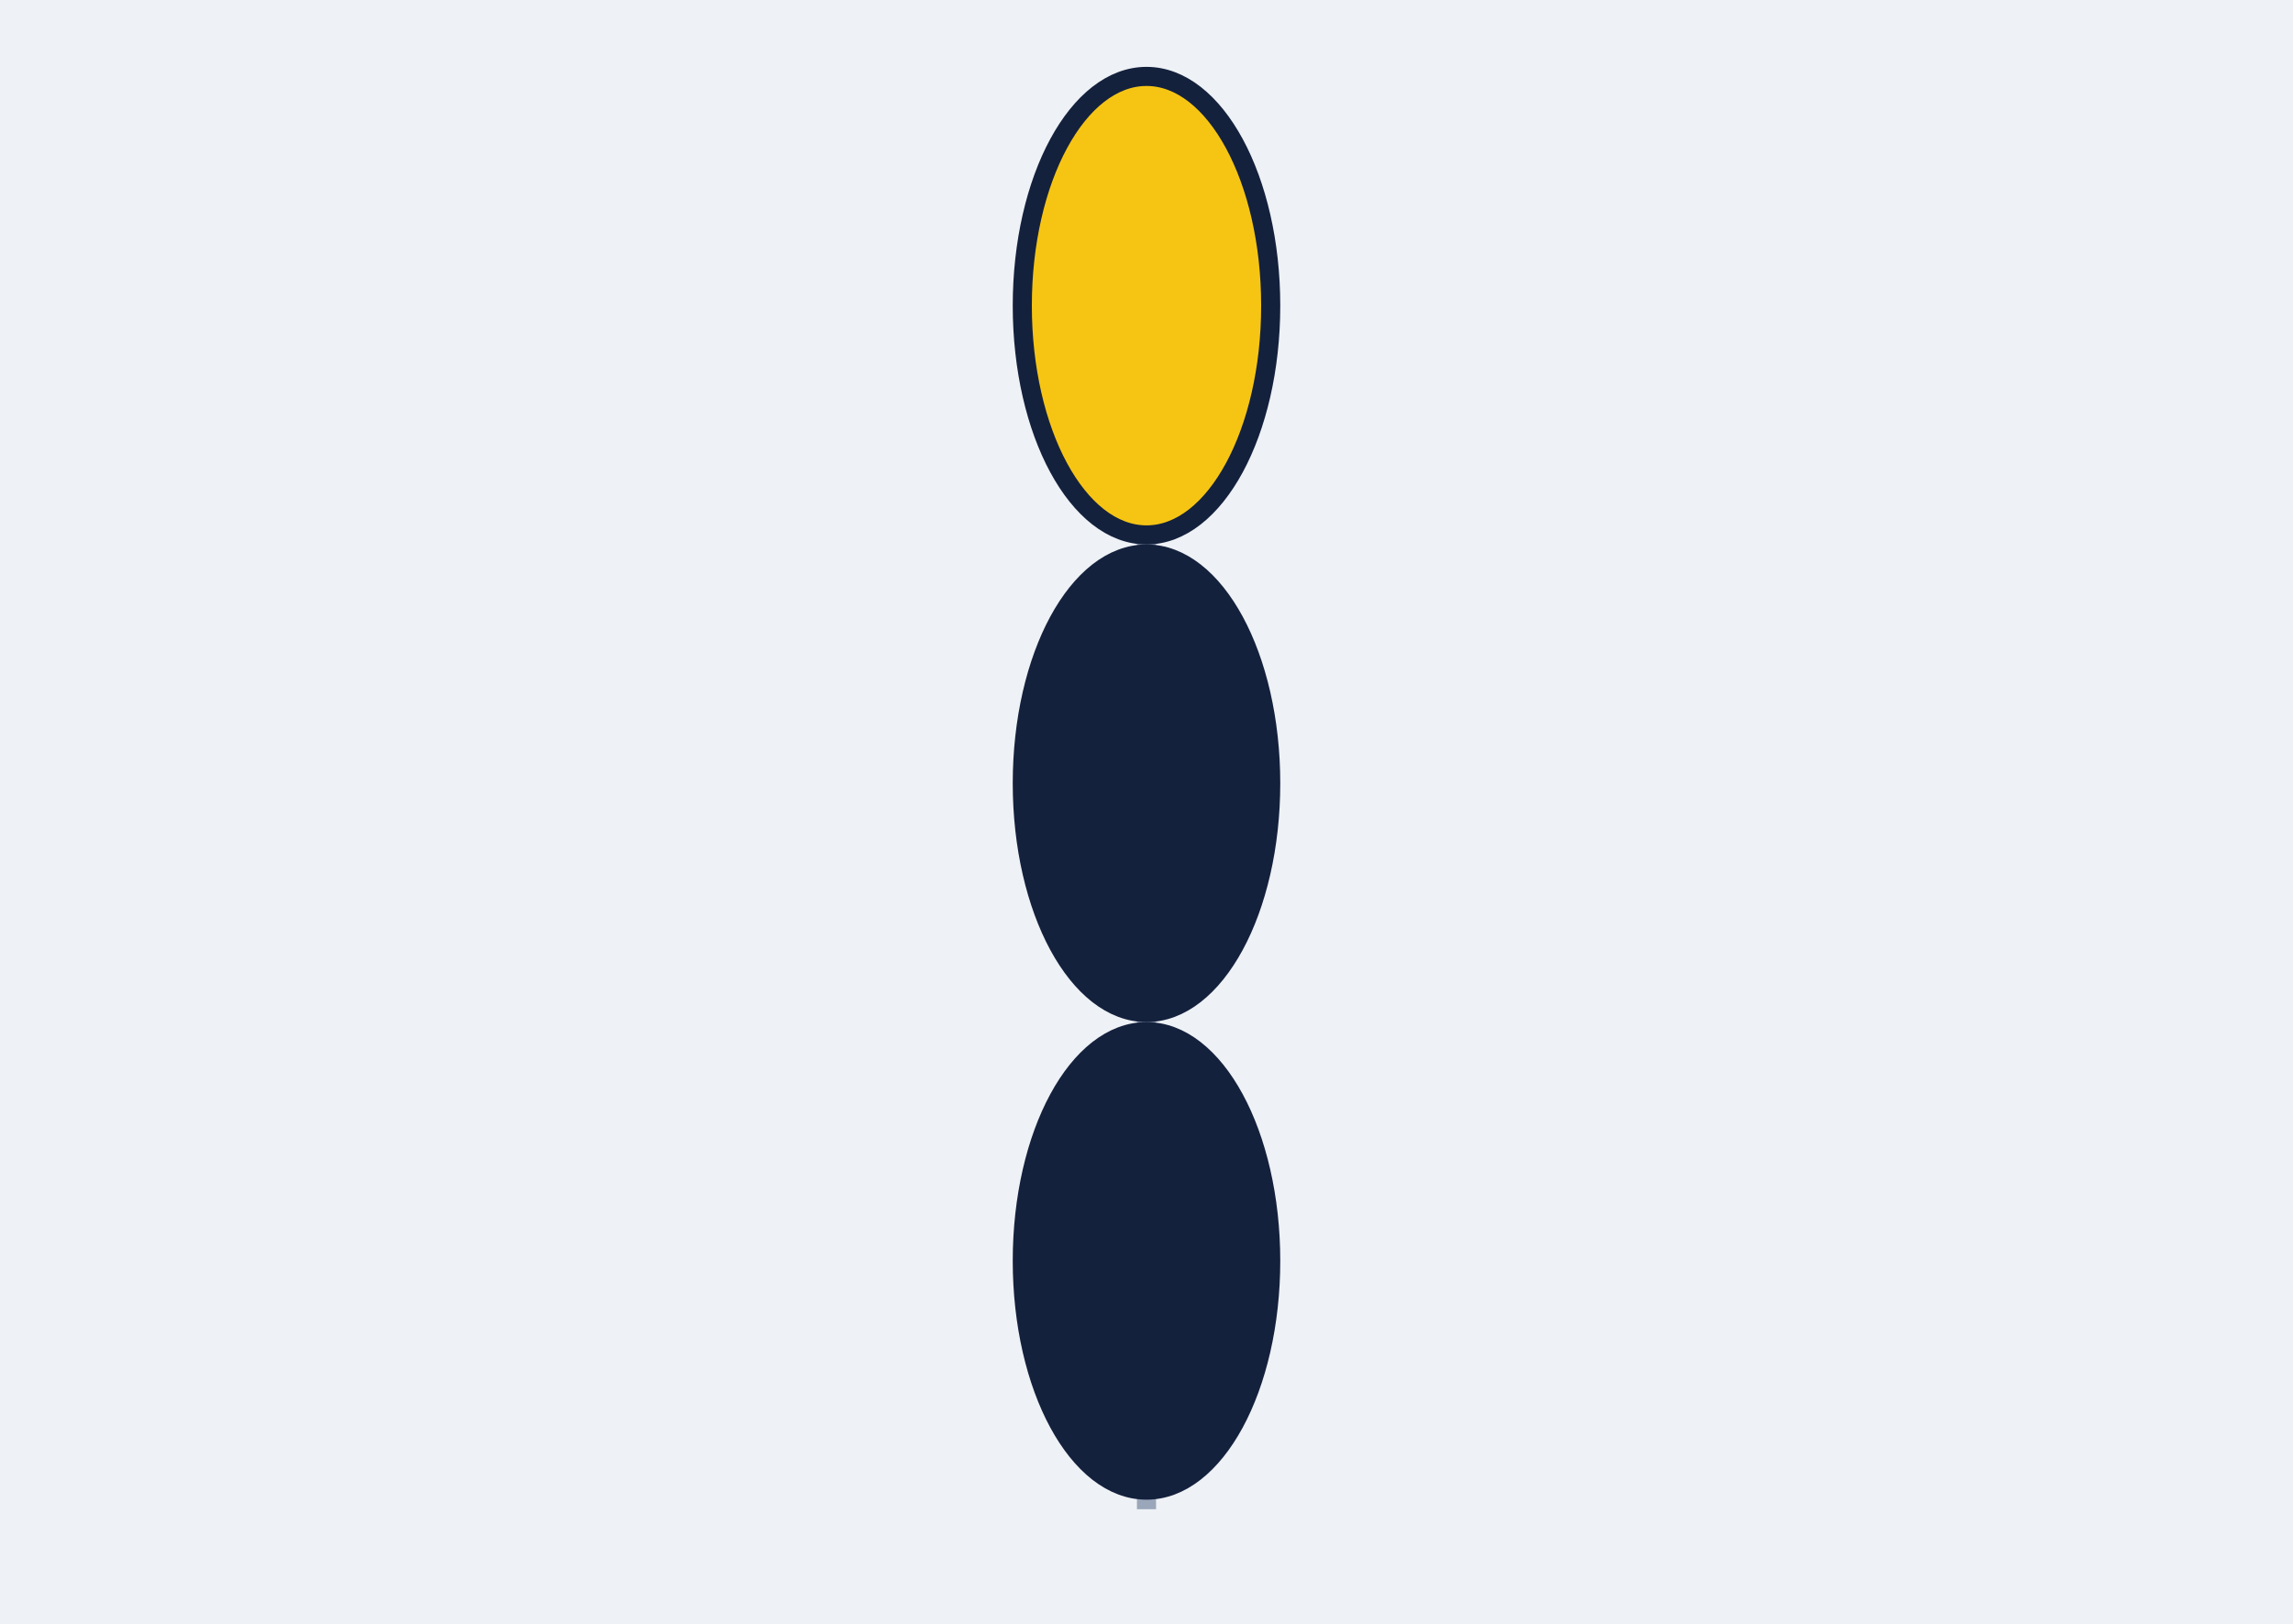
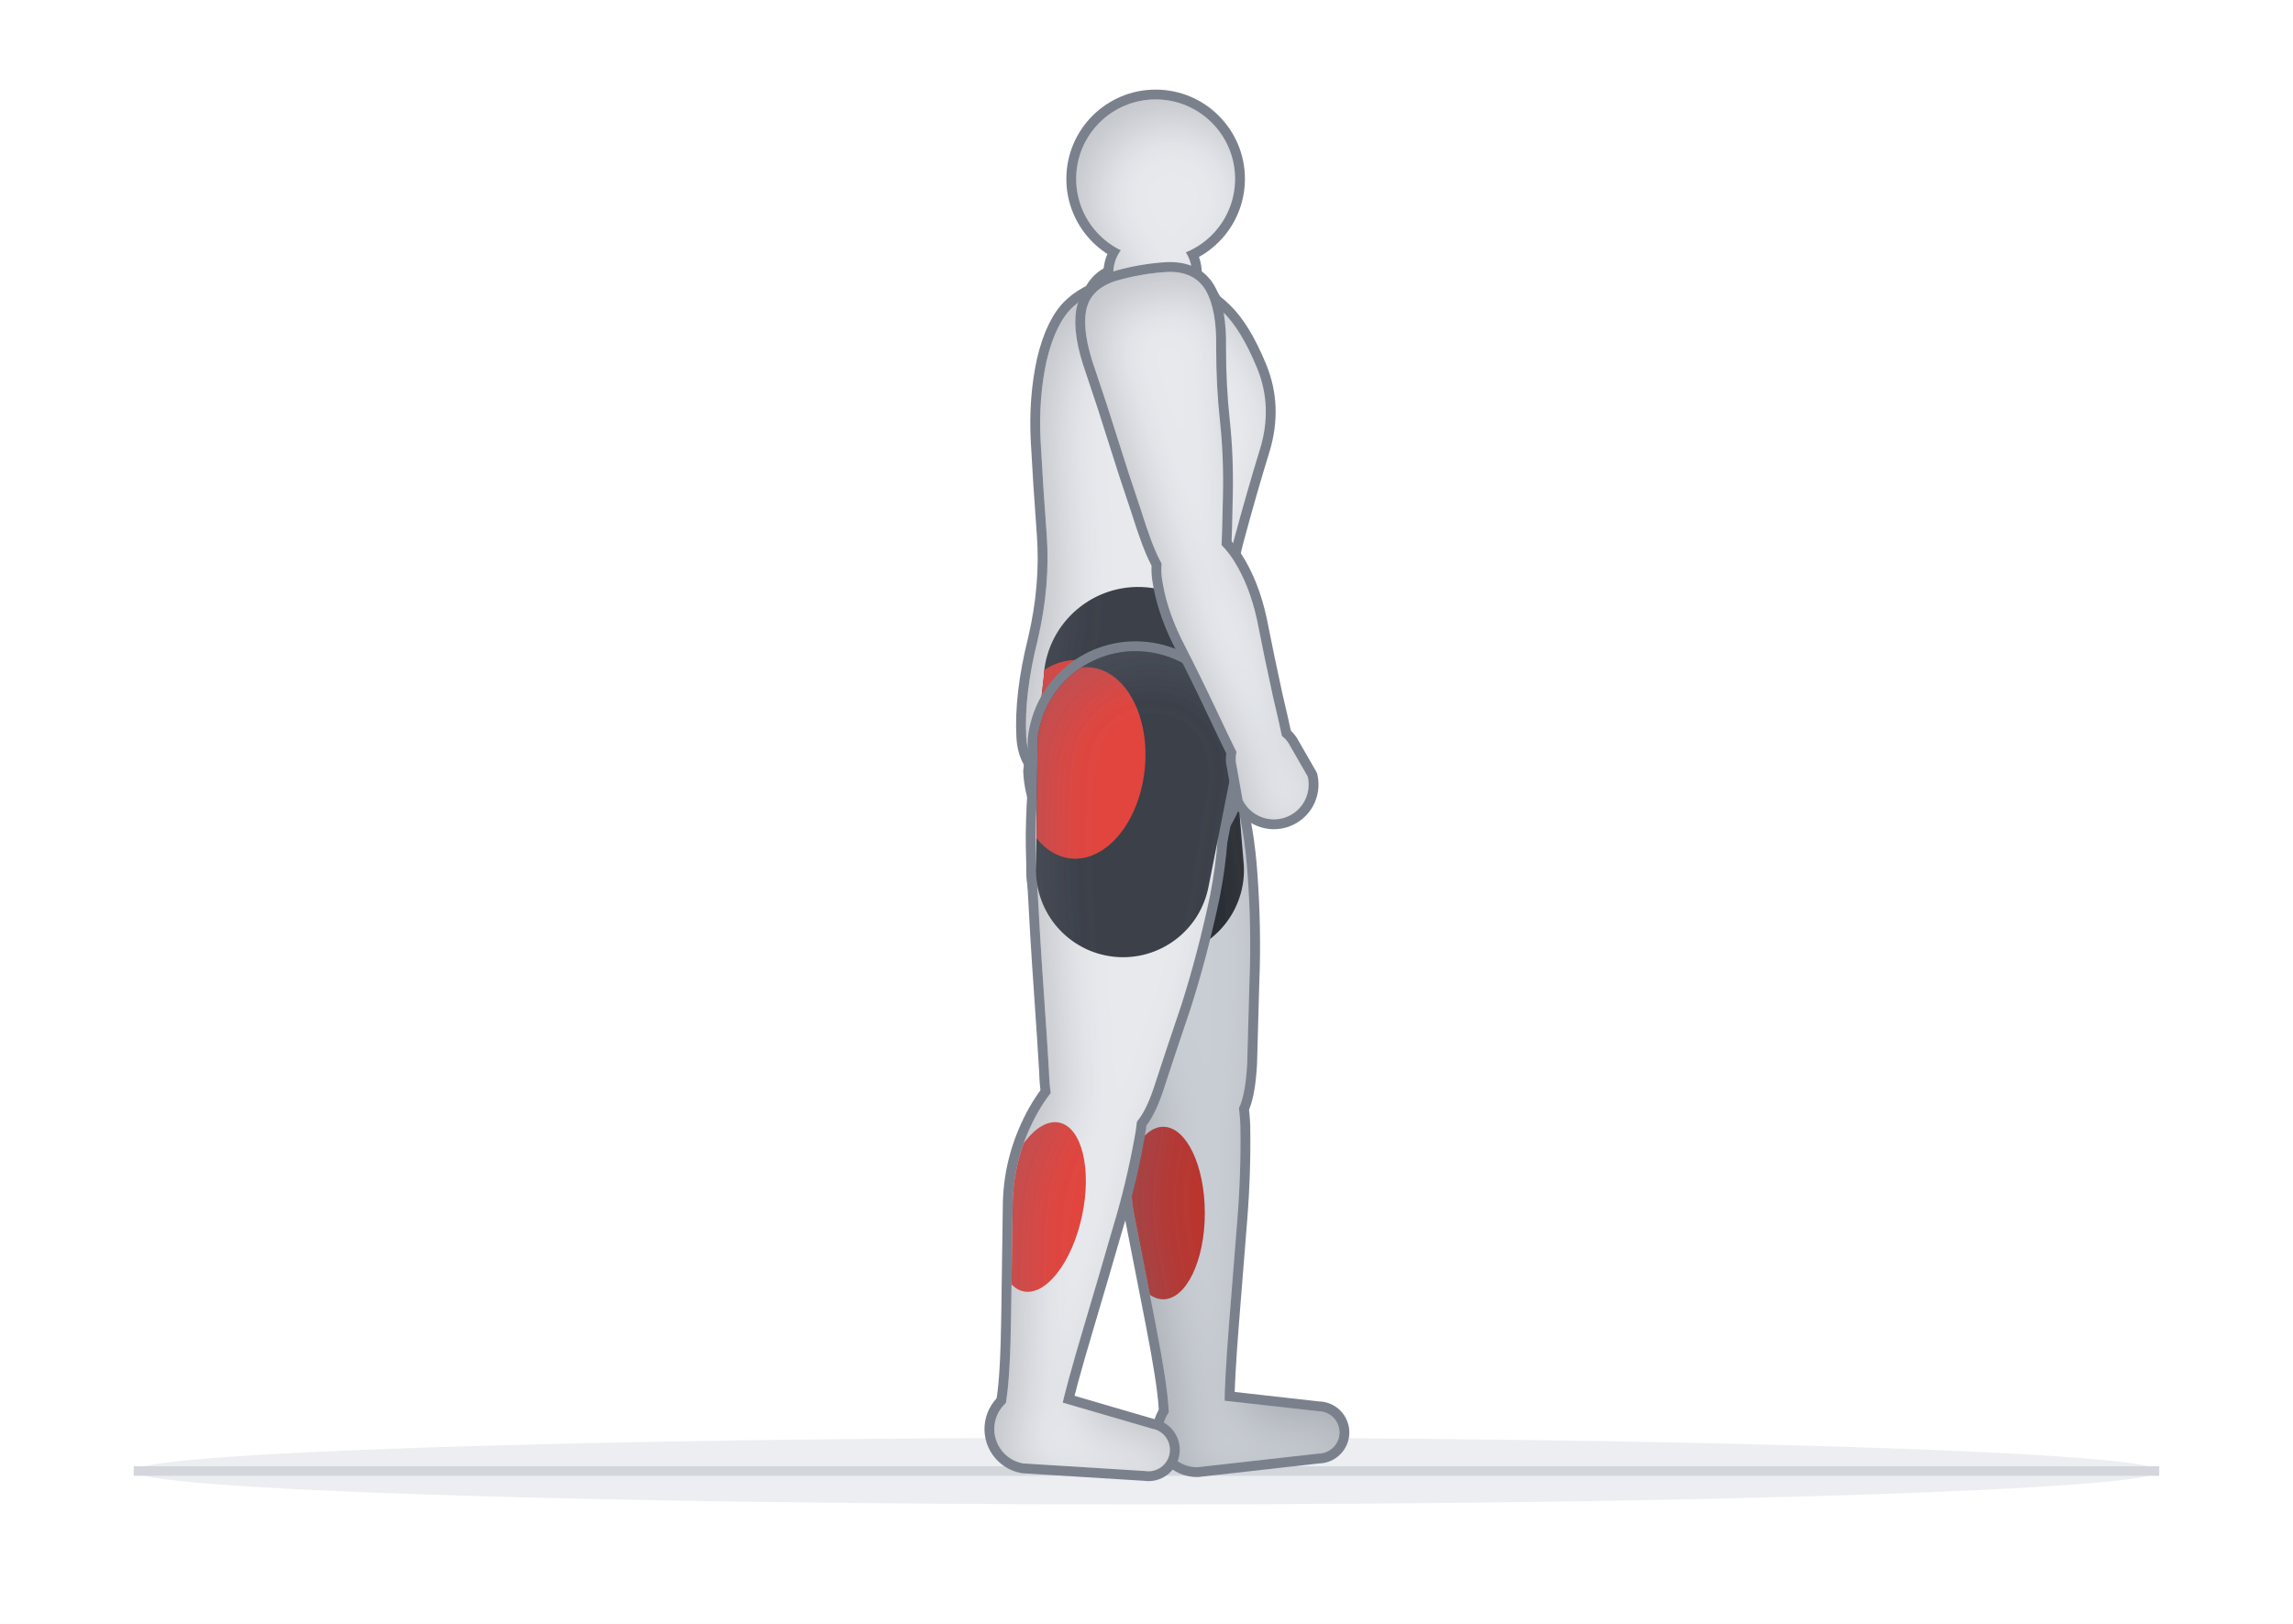
<svg xmlns="http://www.w3.org/2000/svg" viewBox="0 0 240 170">
-   <rect width="240" height="170" fill="#eef1f5" />
-   <line x1="120" y1="8" x2="120" y2="162" stroke="#9aa7ba" stroke-width="2" stroke-dasharray="6 6" />
-   <ellipse cx="120" cy="132" rx="13" ry="24" fill="#14213d" stroke="#14213d" stroke-width="2" />
-   <ellipse cx="120" cy="82" rx="13" ry="24" fill="#14213d" stroke="#14213d" stroke-width="2" />
-   <ellipse cx="120" cy="32" rx="13" ry="24" fill="#f6c514" stroke="#14213d" stroke-width="2" />
+   <defs>
+     <filter id="vol" x="-10%" y="-10%" width="120%" height="120%">
+       <feGaussianBlur in="SourceAlpha" stdDeviation="3.2" />
+       <feOffset dx="2.2" dy="2.6" result="o" />
+       <feComposite in="SourceAlpha" in2="o" operator="out" result="edge" />
+       <feFlood flood-color="#5d636e" flood-opacity="0.38" />
+       <feComposite in2="edge" operator="in" result="sh" />
+       <feMerge>
+         <feMergeNode in="SourceGraphic" />
+         <feMergeNode in="sh" />
+       </feMerge>
+     </filter>
+     <clipPath id="c1">
+       <path d="M25.0,-52.4 Q27.7,-51.7 27.9,-45.6 Q28.0,-39.4 27.5,-33.2 Q27.0,-27.1 26.4,-19.4 Q25.8,-11.7 25.8,-8.4 Q25.8,-5.1 25.3,-3.8 Q24.7,-2.4 23.5,-1.8 Q22.2,-1.1 21.0,-1.8 Q19.7,-2.4 19.2,-3.8 Q18.6,-5.1 18.4,-8.4 Q18.2,-11.7 16.7,-19.4 Q15.2,-27.1 14.0,-33.2 Q12.7,-39.4 14.5,-45.6 Q16.2,-51.7 19.2,-52.4 Q22.2,-53.0 25.0,-52.4 Z" />
+     </clipPath>
+     <clipPath id="c2">
+       <path d="M1.3,-93.1 L5.7,-76.7 A11.5,11.5 0 0 0 28.3,-80.7 L26.9,-97.6 A13.0,13.0 0 0 0 1.3,-93.1 Z" />
+     </clipPath>
+     <clipPath id="c3">
+       <path d="M27.4,-91.5 L26.9,-103.9 A12.5,12.5 0 0 0 1.9,-104.8 L0.5,-92.5 A13.5,13.5 0 0 0 27.4,-91.5 Z" />
+     </clipPath>
+     <clipPath id="c4">
+       <path d="M12.5,-51.3 Q15.1,-50.1 13.9,-44.0 Q12.8,-37.9 11.0,-32.0 Q9.3,-26.1 7.1,-18.7 Q4.9,-11.3 4.2,-8.1 Q3.5,-4.8 2.7,-3.7 Q1.9,-2.5 0.5,-2.1 Q-0.8,-1.7 -1.9,-2.6 Q-3.0,-3.5 -3.3,-4.9 Q-3.5,-6.3 -3.0,-9.6 Q-2.5,-12.9 -2.4,-20.7 Q-2.3,-28.6 -2.2,-34.8 Q-2.2,-41.1 0.8,-46.8 Q3.8,-52.4 6.9,-52.5 Q10.0,-52.5 12.5,-51.3 Z" />
+     </clipPath>
+     <clipPath id="c5">
+       <path d="M1.1,-96.7 L0.9,-79.7 A11.5,11.5 0 0 0 23.7,-77.3 L27.0,-94.0 A13.0,13.0 0 0 0 1.1,-96.7 Z" />
+     </clipPath>
+   </defs>
+   <rect width="240" height="170" fill="#ffffff" />
+   <ellipse cx="120.0" cy="154" rx="106.0" ry="3.5" fill="#eceef1" />
+   <line x1="14" y1="154" x2="226" y2="154" stroke="#d3d6db" stroke-width="1" />
+   <g transform="translate(107.73 154.00) scale(0.792)" stroke-linejoin="round" stroke-linecap="round">
+     <path d="M25.0,-52.4 Q27.7,-51.7 27.9,-45.6 Q28.0,-39.4 27.5,-33.2 Q27.0,-27.1 26.4,-19.4 Q25.8,-11.7 25.8,-8.4 Q25.8,-5.1 25.3,-3.8 Q24.7,-2.4 23.5,-1.8 Q22.2,-1.1 21.0,-1.8 Q19.7,-2.4 19.2,-3.8 Q18.6,-5.1 18.4,-8.4 Q18.2,-11.7 16.7,-19.4 Q15.2,-27.1 14.0,-33.2 Q12.7,-39.4 14.5,-45.6 Q16.2,-51.7 19.2,-52.4 Q22.2,-53.0 25.0,-52.4 Z" fill="#7b818c" stroke="#7b818c" stroke-width="2.6" />
+     <path d="M22.2,-0.5 L38.2,-2.3 A2.8,2.8 0 0 0 38.2,-7.9 L22.2,-9.7 A4.6,4.6 0 0 0 22.2,-0.5 Z" fill="#7b818c" stroke="#7b818c" stroke-width="2.6" />
+     <path d="M18.4,-99.7 Q23.4,-99.9 25.8,-93.6 Q28.2,-87.3 28.8,-79.6 Q29.4,-71.8 29.1,-64.6 Q28.9,-57.4 28.8,-53.8 Q28.6,-50.2 27.9,-48.4 Q27.2,-46.6 25.1,-45.5 Q23.0,-44.4 20.7,-44.7 Q18.4,-45.1 17.1,-46.5 Q15.8,-47.9 14.7,-51.3 Q13.6,-54.7 11.2,-61.4 Q8.7,-68.2 6.1,-75.6 Q3.5,-83.0 2.6,-89.5 Q1.8,-96.1 7.5,-97.8 Q13.3,-99.5 18.4,-99.7 Z" fill="#7b818c" stroke="#7b818c" stroke-width="2.6" />
+     <path d="M1.3,-93.1 L5.7,-76.7 A11.5,11.5 0 0 0 28.3,-80.7 L26.9,-97.6 A13.0,13.0 0 0 0 1.3,-93.1 Z" fill="#7b818c" stroke="#7b818c" stroke-width="2.6" />
+     <path d="M12.7,-122.9 Q14.8,-122.5 15.7,-118.6 Q16.6,-114.6 15.9,-110.0 Q15.2,-105.4 14.5,-99.8 Q13.8,-94.2 13.5,-92.8 Q13.2,-91.4 11.9,-91.0 Q10.6,-90.6 9.3,-91.0 Q8.0,-91.4 7.7,-92.8 Q7.4,-94.2 6.9,-99.8 Q6.4,-105.4 5.8,-110.0 Q5.2,-114.6 5.8,-118.6 Q6.4,-122.5 8.5,-122.9 Q10.6,-123.3 12.7,-122.9 Z" fill="#7b818c" stroke="#7b818c" stroke-width="2.6" />
+     <path d="M6.8,-92.8 L6.0,-88.3 A4.6,4.6 0 0 0 15.2,-88.3 L14.4,-92.8 A3.8,3.8 0 0 0 6.8,-92.8 Z" fill="#7b818c" stroke="#7b818c" stroke-width="2.6" />
+     <path d="M20.6,-157.3 Q24.0,-156.2 24.5,-153.3 Q25.0,-150.4 23.2,-145.6 Q21.5,-140.9 20.4,-136.4 Q19.3,-131.9 17.4,-127.2 Q15.6,-122.4 14.8,-120.5 Q13.9,-118.6 12.1,-118.5 Q10.2,-118.4 8.5,-119.1 Q6.8,-119.9 6.6,-122.0 Q6.3,-124.1 6.5,-129.1 Q6.7,-134.1 6.9,-138.8 Q7.1,-143.5 7.2,-148.5 Q7.3,-153.5 8.7,-156.1 Q10.2,-158.6 13.7,-158.5 Q17.3,-158.3 20.6,-157.3 Z" fill="#7b818c" stroke="#7b818c" stroke-width="2.6" />
+     <g filter="url(#vol)">
+       <path d="M25.0,-52.4 Q27.7,-51.7 27.9,-45.6 Q28.0,-39.4 27.5,-33.2 Q27.0,-27.1 26.4,-19.4 Q25.8,-11.7 25.8,-8.4 Q25.8,-5.1 25.3,-3.8 Q24.7,-2.4 23.5,-1.8 Q22.2,-1.1 21.0,-1.8 Q19.7,-2.4 19.2,-3.8 Q18.6,-5.1 18.4,-8.4 Q18.2,-11.7 16.7,-19.4 Q15.2,-27.1 14.0,-33.2 Q12.7,-39.4 14.5,-45.6 Q16.2,-51.7 19.2,-52.4 Q22.2,-53.0 25.0,-52.4 Z" fill="#c9cdd4" />
+       <path d="M22.2,-0.5 L38.2,-2.3 A2.8,2.8 0 0 0 38.2,-7.9 L22.2,-9.7 A4.6,4.6 0 0 0 22.2,-0.5 Z" fill="#c9cdd4" />
+       <path d="M18.4,-99.7 Q23.4,-99.9 25.8,-93.6 Q28.2,-87.3 28.8,-79.6 Q29.4,-71.8 29.1,-64.6 Q28.9,-57.4 28.8,-53.8 Q28.6,-50.2 27.9,-48.4 Q27.2,-46.6 25.1,-45.5 Q23.0,-44.4 20.7,-44.7 Q18.4,-45.1 17.1,-46.5 Q15.8,-47.9 14.7,-51.3 Q13.6,-54.7 11.2,-61.4 Q8.7,-68.2 6.1,-75.6 Q3.5,-83.0 2.6,-89.5 Q1.8,-96.1 7.5,-97.8 Q13.3,-99.5 18.4,-99.7 Z" fill="#c9cdd4" />
+       <path d="M1.3,-93.1 L5.7,-76.7 A11.5,11.5 0 0 0 28.3,-80.7 L26.9,-97.6 A13.0,13.0 0 0 0 1.3,-93.1 Z" fill="#2a2e35" />
+       <path d="M12.7,-122.9 Q14.8,-122.5 15.7,-118.6 Q16.6,-114.6 15.9,-110.0 Q15.2,-105.4 14.5,-99.8 Q13.8,-94.2 13.5,-92.8 Q13.2,-91.4 11.9,-91.0 Q10.6,-90.6 9.3,-91.0 Q8.0,-91.4 7.7,-92.8 Q7.4,-94.2 6.9,-99.8 Q6.4,-105.4 5.8,-110.0 Q5.2,-114.6 5.8,-118.6 Q6.4,-122.5 8.5,-122.9 Q10.6,-123.3 12.7,-122.9 Z" fill="#c9cdd4" />
+       <path d="M6.8,-92.8 L6.0,-88.3 A4.6,4.6 0 0 0 15.2,-88.3 L14.4,-92.8 A3.8,3.8 0 0 0 6.8,-92.8 Z" fill="#c9cdd4" />
+       <path d="M20.6,-157.3 Q24.0,-156.2 24.5,-153.3 Q25.0,-150.4 23.2,-145.6 Q21.5,-140.9 20.4,-136.4 Q19.3,-131.9 17.4,-127.2 Q15.6,-122.4 14.8,-120.5 Q13.9,-118.6 12.1,-118.5 Q10.2,-118.4 8.5,-119.1 Q6.8,-119.9 6.6,-122.0 Q6.3,-124.1 6.5,-129.1 Q6.7,-134.1 6.9,-138.8 Q7.1,-143.5 7.2,-148.5 Q7.3,-153.5 8.7,-156.1 Q10.2,-158.6 13.7,-158.5 Q17.3,-158.3 20.6,-157.3 Z" fill="#c9cdd4" />
+       <g clip-path="url(#c1)" fill="#b9342e">
+         <ellipse cx="17.7" cy="-34.1" rx="11.4" ry="5.5" transform="rotate(90.0 17.7 -34.1)" />
+       </g>
+       <g clip-path="url(#c2)" fill="#b9342e">
+         <ellipse cx="7.6" cy="-91.6" rx="12.7" ry="8.5" transform="rotate(80.0 7.6 -91.6)" />
+       </g>
+     </g>
+     <path d="M22.2,-151.1 L21.5,-158.1 A5.2,5.2 0 0 0 11.1,-158.5 L9.8,-151.5 A6.2,6.2 0 0 0 22.2,-151.1 Z" fill="#7b818c" stroke="#7b818c" stroke-width="2.6" />
+     <path d="M6.2,-170.8 a10.5,10.5 0 1 0 21.0,0 a10.5,10.5 0 1 0 -21.0,0 Z" fill="#7b818c" stroke="#7b818c" stroke-width="2.6" />
+     <path d="M18.9,-89.9 Q23.9,-90.5 24.6,-96.1 Q25.3,-101.7 25.3,-109.0 Q25.3,-116.3 27.0,-122.9 Q28.8,-129.6 30.5,-135.1 Q32.2,-140.7 30.1,-145.8 Q28.0,-150.9 25.6,-153.2 Q23.2,-155.6 19.7,-156.5 Q16.2,-157.5 12.2,-156.8 Q8.2,-156.1 5.8,-153.9 Q3.5,-151.8 2.3,-146.8 Q1.2,-141.8 1.5,-136.1 Q1.8,-130.5 2.3,-123.8 Q2.8,-117.0 1.1,-109.8 Q-0.7,-102.6 -0.4,-97.0 Q-0.1,-91.4 6.9,-90.3 Q13.8,-89.2 18.9,-89.9 Z" fill="#7b818c" stroke="#7b818c" stroke-width="2.6" />
+     <path d="M27.4,-91.5 L26.9,-103.9 A12.5,12.5 0 0 0 1.9,-104.8 L0.5,-92.5 A13.5,13.5 0 0 0 27.4,-91.5 Z" fill="#7b818c" stroke="#7b818c" stroke-width="2.6" />
+     <g filter="url(#vol)">
+       <path d="M22.2,-151.1 L21.5,-158.1 A5.2,5.2 0 0 0 11.1,-158.5 L9.8,-151.5 A6.2,6.2 0 0 0 22.2,-151.1 Z" fill="#e7e9ed" />
+       <path d="M6.2,-170.8 a10.5,10.5 0 1 0 21.0,0 a10.5,10.5 0 1 0 -21.0,0 Z" fill="#e7e9ed" />
+       <path d="M18.9,-89.9 Q23.9,-90.5 24.6,-96.1 Q25.3,-101.7 25.3,-109.0 Q25.3,-116.3 27.0,-122.9 Q28.8,-129.6 30.5,-135.1 Q32.2,-140.7 30.1,-145.8 Q28.0,-150.9 25.6,-153.2 Q23.2,-155.6 19.7,-156.5 Q16.2,-157.5 12.2,-156.8 Q8.2,-156.1 5.8,-153.9 Q3.5,-151.8 2.3,-146.8 Q1.2,-141.8 1.5,-136.1 Q1.8,-130.5 2.3,-123.8 Q2.8,-117.0 1.1,-109.8 Q-0.7,-102.6 -0.4,-97.0 Q-0.1,-91.4 6.9,-90.3 Q13.8,-89.2 18.9,-89.9 Z" fill="#e7e9ed" />
+       <path d="M27.4,-91.5 L26.9,-103.9 A12.5,12.5 0 0 0 1.9,-104.8 L0.5,-92.5 A13.5,13.5 0 0 0 27.4,-91.5 Z" fill="#3b4049" />
+       <g clip-path="url(#c3)" fill="#e2453d">
+         <ellipse cx="6.1" cy="-97.2" rx="10" ry="8.5" transform="rotate(-88.0 6.1 -97.2)" />
+       </g>
+     </g>
+     <path d="M12.5,-51.3 Q15.1,-50.1 13.9,-44.0 Q12.8,-37.9 11.0,-32.0 Q9.3,-26.1 7.1,-18.7 Q4.9,-11.3 4.2,-8.1 Q3.5,-4.8 2.7,-3.7 Q1.9,-2.5 0.5,-2.1 Q-0.8,-1.7 -1.9,-2.6 Q-3.0,-3.5 -3.3,-4.9 Q-3.5,-6.3 -3.0,-9.6 Q-2.5,-12.9 -2.4,-20.7 Q-2.3,-28.6 -2.2,-34.8 Q-2.2,-41.1 0.8,-46.8 Q3.8,-52.4 6.9,-52.5 Q10.0,-52.5 12.5,-51.3 Z" fill="#7b818c" stroke="#7b818c" stroke-width="2.6" />
+     <path d="M-0.8,-1.0 L15.3,-0.0 A2.8,2.8 0 0 0 16.2,-5.6 L0.8,-10.1 A4.6,4.6 0 0 0 -0.8,-1.0 Z" fill="#7b818c" stroke="#7b818c" stroke-width="2.6" />
+     <path d="M19.4,-98.3 Q24.3,-97.1 24.9,-90.4 Q25.4,-83.8 23.9,-76.1 Q22.3,-68.5 20.1,-61.6 Q17.8,-54.8 16.7,-51.4 Q15.6,-47.9 14.4,-46.4 Q13.3,-44.9 11.0,-44.4 Q8.7,-43.9 6.5,-44.9 Q4.3,-45.8 3.5,-47.6 Q2.7,-49.3 2.6,-52.9 Q2.4,-56.4 1.9,-63.6 Q1.4,-70.7 1.0,-78.5 Q0.5,-86.4 1.5,-92.9 Q2.4,-99.4 8.5,-99.5 Q14.5,-99.6 19.4,-98.3 Z" fill="#7b818c" stroke="#7b818c" stroke-width="2.6" />
+     <path d="M1.1,-96.7 L0.9,-79.7 A11.5,11.5 0 0 0 23.7,-77.3 L27.0,-94.0 A13.0,13.0 0 0 0 1.1,-96.7 Z" fill="#7b818c" stroke="#7b818c" stroke-width="2.6" />
+     <g filter="url(#vol)">
+       <path d="M12.5,-51.3 Q15.1,-50.1 13.9,-44.0 Q12.8,-37.9 11.0,-32.0 Q9.3,-26.1 7.1,-18.7 Q4.9,-11.3 4.2,-8.1 Q3.5,-4.8 2.7,-3.7 Q1.9,-2.5 0.5,-2.1 Q-0.8,-1.7 -1.9,-2.6 Q-3.0,-3.5 -3.3,-4.9 Q-3.5,-6.3 -3.0,-9.6 Q-2.5,-12.9 -2.4,-20.7 Q-2.3,-28.6 -2.2,-34.8 Q-2.2,-41.1 0.8,-46.8 Q3.8,-52.4 6.9,-52.5 Q10.0,-52.5 12.5,-51.3 Z" fill="#e7e9ed" />
+       <path d="M-0.8,-1.0 L15.3,-0.0 A2.8,2.8 0 0 0 16.2,-5.6 L0.8,-10.1 A4.6,4.6 0 0 0 -0.8,-1.0 Z" fill="#e7e9ed" />
+       <path d="M19.4,-98.3 Q24.3,-97.1 24.9,-90.4 Q25.4,-83.8 23.9,-76.1 Q22.3,-68.5 20.1,-61.6 Q17.8,-54.8 16.7,-51.4 Q15.6,-47.9 14.4,-46.4 Q13.3,-44.9 11.0,-44.4 Q8.7,-43.9 6.5,-44.9 Q4.3,-45.8 3.5,-47.6 Q2.7,-49.3 2.6,-52.9 Q2.4,-56.4 1.9,-63.6 Q1.4,-70.7 1.0,-78.5 Q0.5,-86.4 1.5,-92.9 Q2.4,-99.4 8.5,-99.5 Q14.5,-99.6 19.4,-98.3 Z" fill="#e7e9ed" />
+       <path d="M1.1,-96.7 L0.9,-79.7 A11.5,11.5 0 0 0 23.7,-77.3 L27.0,-94.0 A13.0,13.0 0 0 0 1.1,-96.7 Z" fill="#3b4049" />
+       <g clip-path="url(#c4)" fill="#e2453d">
+         <ellipse cx="1.6" cy="-34.9" rx="11.4" ry="5.5" transform="rotate(102.0 1.6 -34.9)" />
+       </g>
+       <g clip-path="url(#c5)" fill="#e2453d">
+         <ellipse cx="6.8" cy="-93.6" rx="12.7" ry="8.5" transform="rotate(96.0 6.8 -93.6)" />
+       </g>
+     </g>
+     <path d="M22.7,-123.5 Q24.8,-123.8 27.0,-120.4 Q29.1,-117.1 30.1,-112.5 Q31.0,-107.9 32.2,-102.4 Q33.5,-96.9 33.7,-95.5 Q33.9,-94.1 32.8,-93.2 Q31.7,-92.4 30.4,-92.3 Q29.0,-92.3 28.2,-93.5 Q27.5,-94.7 25.1,-99.8 Q22.7,-104.9 20.6,-109.0 Q18.4,-113.2 17.7,-117.0 Q16.9,-120.9 18.7,-122.1 Q20.5,-123.2 22.7,-123.5 Z" fill="#7b818c" stroke="#7b818c" stroke-width="2.6" />
+     <path d="M27.4,-93.2 L28.2,-88.7 A4.6,4.6 0 0 0 36.8,-91.8 L34.5,-95.8 A3.8,3.8 0 0 0 27.4,-93.2 Z" fill="#7b818c" stroke="#7b818c" stroke-width="2.6" />
+     <path d="M18.3,-158.5 Q21.8,-158.6 23.3,-156.1 Q24.8,-153.5 24.7,-148.5 Q24.7,-143.4 25.2,-138.8 Q25.7,-134.2 25.6,-129.1 Q25.5,-124.0 25.4,-122.0 Q25.2,-119.9 23.5,-119.1 Q21.8,-118.4 20.0,-118.5 Q18.1,-118.6 17.2,-120.5 Q16.2,-122.4 14.7,-127.2 Q13.1,-131.9 11.7,-136.4 Q10.3,-140.9 8.7,-145.6 Q7.0,-150.4 7.5,-153.3 Q8.0,-156.2 11.4,-157.3 Q14.8,-158.3 18.3,-158.5 Z" fill="#7b818c" stroke="#7b818c" stroke-width="2.6" />
+     <g filter="url(#vol)">
+       <path d="M22.7,-123.5 Q24.8,-123.8 27.0,-120.4 Q29.1,-117.1 30.1,-112.5 Q31.0,-107.9 32.2,-102.4 Q33.5,-96.9 33.7,-95.5 Q33.9,-94.1 32.8,-93.2 Q31.7,-92.4 30.4,-92.3 Q29.0,-92.3 28.2,-93.5 Q27.5,-94.7 25.1,-99.8 Q22.7,-104.9 20.6,-109.0 Q18.4,-113.2 17.7,-117.0 Q16.9,-120.9 18.7,-122.1 Q20.5,-123.2 22.7,-123.5 Z" fill="#e7e9ed" />
+       <path d="M27.4,-93.2 L28.2,-88.7 A4.6,4.6 0 0 0 36.8,-91.8 L34.5,-95.8 A3.8,3.8 0 0 0 27.4,-93.2 Z" fill="#e7e9ed" />
+       <path d="M18.3,-158.5 Q21.8,-158.6 23.3,-156.1 Q24.8,-153.5 24.7,-148.5 Q24.7,-143.4 25.2,-138.8 Q25.7,-134.2 25.6,-129.1 Q25.5,-124.0 25.4,-122.0 Q25.2,-119.9 23.5,-119.1 Q21.8,-118.4 20.0,-118.5 Q18.1,-118.6 17.2,-120.5 Q16.2,-122.4 14.7,-127.2 Q13.1,-131.9 11.7,-136.4 Q10.3,-140.9 8.7,-145.6 Q7.0,-150.4 7.5,-153.3 Q8.0,-156.2 11.4,-157.3 Q14.8,-158.3 18.3,-158.5 Z" fill="#e7e9ed" />
+     </g>
+   </g>
</svg>
